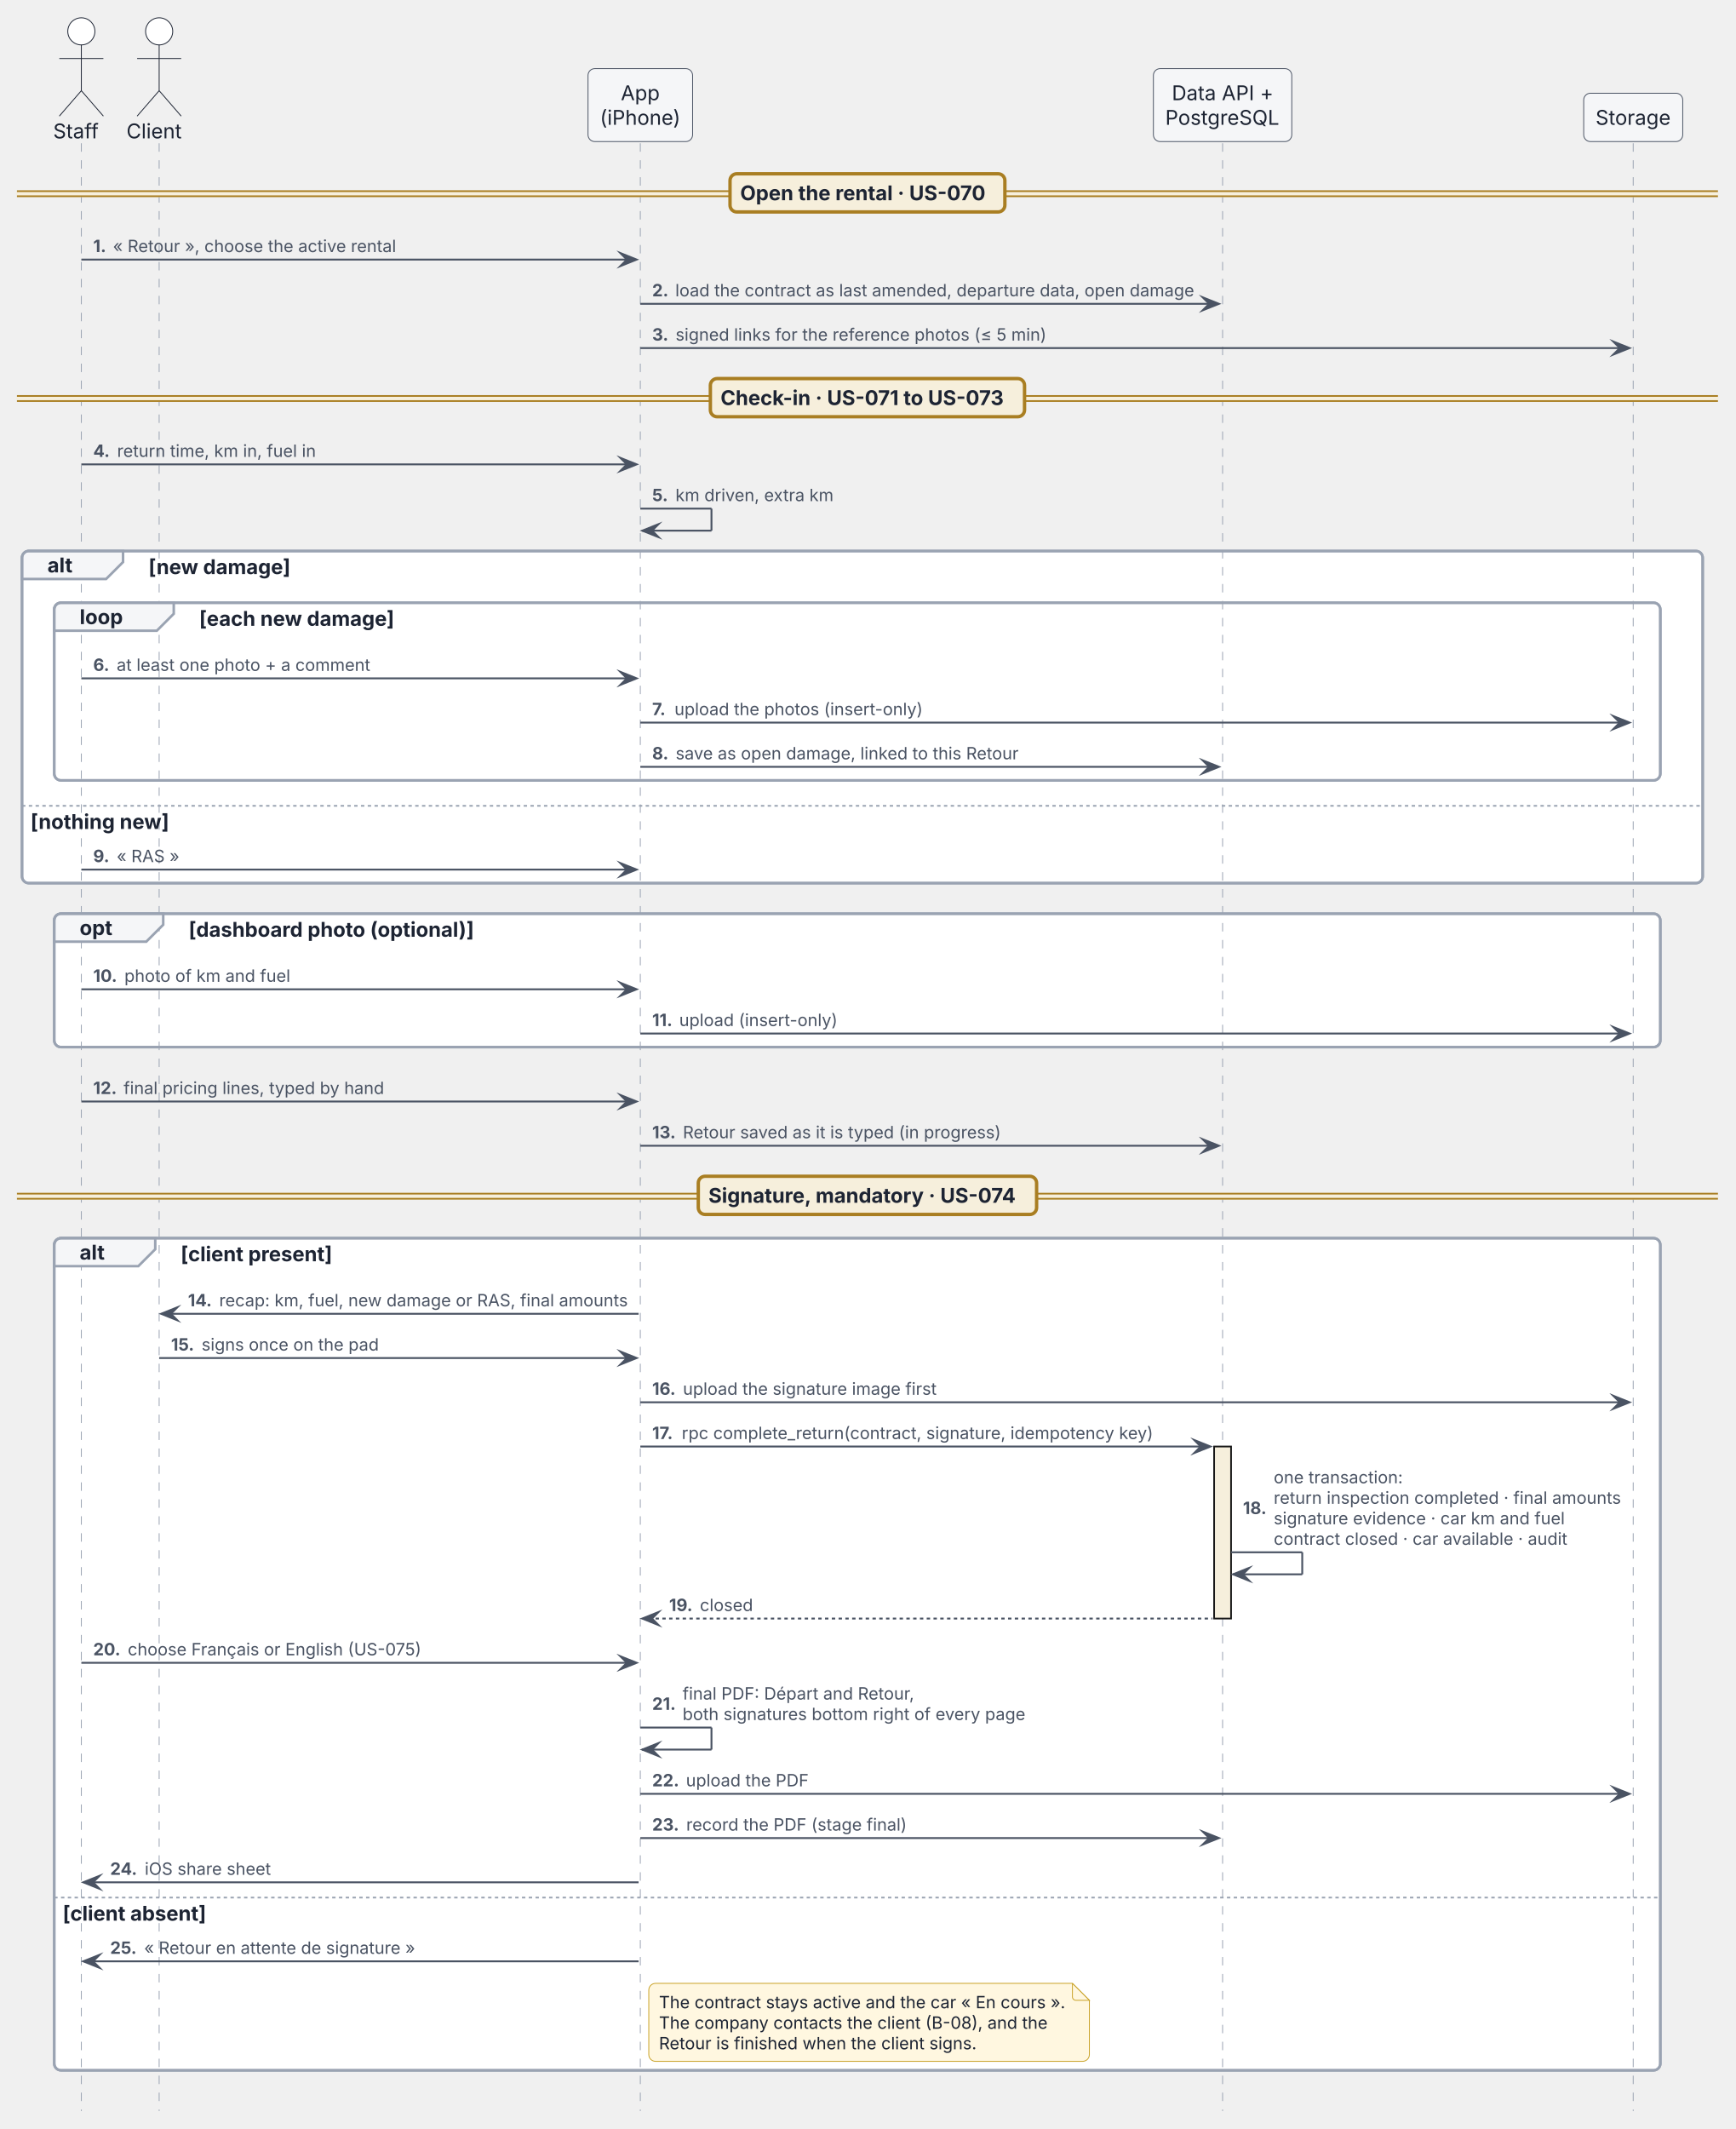
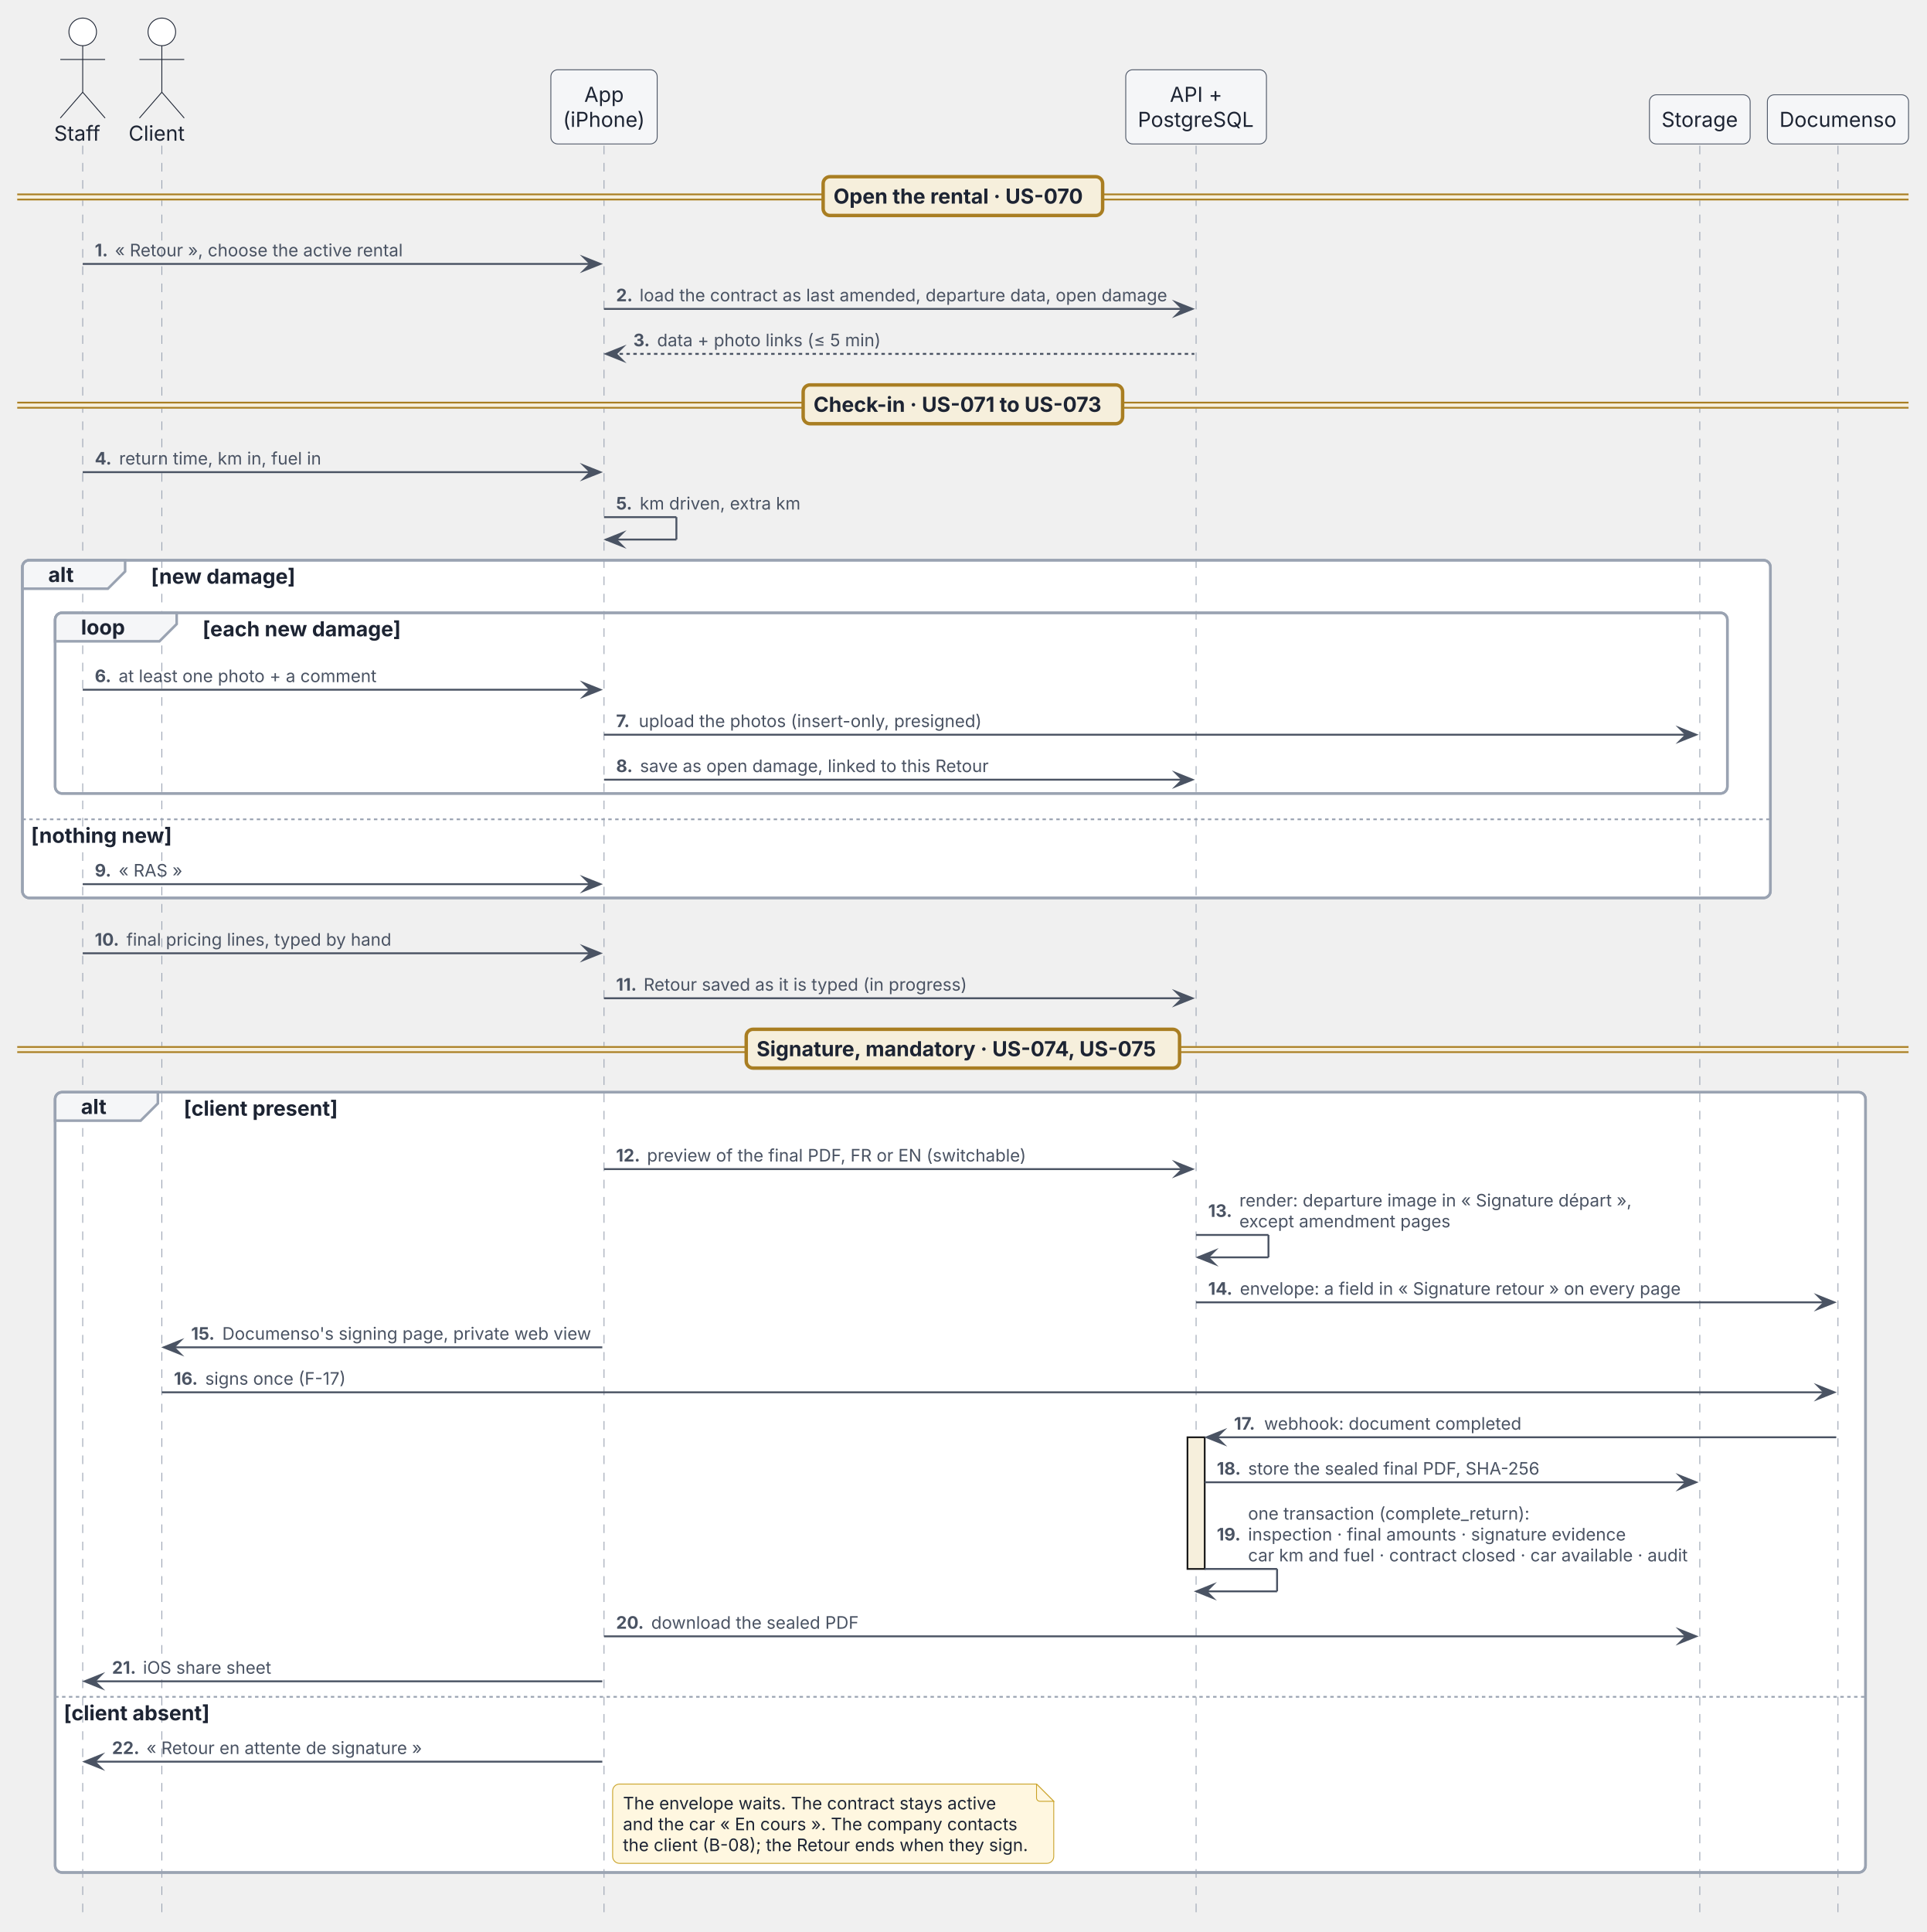
- <svg xmlns="http://www.w3.org/2000/svg" version="1.1" data-diagram-type="SEQUENCE" style="width:1024px;height:1256px;background:#FFFFFF;" width="1024px" height="1256px" viewBox="0 0 1024 1256" zoomAndPan="magnify" preserveAspectRatio="none" contentStyleType="text/css">
+ <svg xmlns="http://www.w3.org/2000/svg" version="1.1" data-diagram-type="SEQUENCE" style="width:1118px;height:1121px;background:#FFFFFF;" width="1118px" height="1121px" viewBox="0 0 1118 1121" zoomAndPan="magnify" preserveAspectRatio="none" contentStyleType="text/css">
  <defs />
  <g font-family="sans-serif" lengthAdjust="spacing">
-     <rect x="13" y="325.057" width="991.743" height="195.957" fill="#FFF" style="stroke:#FFF;stroke-width:1;" rx="4" ry="4" />
-     <rect x="13" y="325.057" width="991.743" height="195.957" fill="none" style="stroke:#9AA3B2;stroke-width:1.5;" rx="4" ry="4" />
-     <rect x="32" y="355.576" width="947.743" height="104.818" fill="#FFF" style="stroke:#FFF;stroke-width:1;" rx="4" ry="4" />
-     <rect x="32" y="355.576" width="947.743" height="104.818" fill="none" style="stroke:#9AA3B2;stroke-width:1.5;" rx="4" ry="4" />
-     <rect x="32" y="539.014" width="947.743" height="78.719" fill="#FFF" style="stroke:#FFF;stroke-width:1;" rx="4" ry="4" />
-     <rect x="32" y="539.014" width="947.743" height="78.719" fill="none" style="stroke:#9AA3B2;stroke-width:1.5;" rx="4" ry="4" />
-     <rect x="32" y="730.451" width="947.743" height="490.932" fill="#FFF" style="stroke:#FFF;stroke-width:1;" rx="4" ry="4" />
-     <rect x="32" y="730.451" width="947.743" height="490.932" fill="none" style="stroke:#9AA3B2;stroke-width:1.5;" rx="4" ry="4" />
+     <rect x="13" y="325.057" width="1014.453" height="195.957" fill="#FFF" style="stroke:#FFF;stroke-width:1;" rx="4" ry="4" />
+     <rect x="13" y="325.057" width="1014.453" height="195.957" fill="none" style="stroke:#9AA3B2;stroke-width:1.5;" rx="4" ry="4" />
+     <rect x="32" y="355.576" width="970.453" height="104.818" fill="#FFF" style="stroke:#FFF;stroke-width:1;" rx="4" ry="4" />
+     <rect x="32" y="355.576" width="970.453" height="104.818" fill="none" style="stroke:#9AA3B2;stroke-width:1.5;" rx="4" ry="4" />
+     <rect x="32" y="633.732" width="1050.636" height="452.732" fill="#FFF" style="stroke:#FFF;stroke-width:1;" rx="4" ry="4" />
+     <rect x="32" y="633.732" width="1050.636" height="452.732" fill="none" style="stroke:#9AA3B2;stroke-width:1.5;" rx="4" ry="4" />
    <g>
-       <rect x="44.5" y="84.52" width="8" height="1160.863" fill="#000" fill-opacity="0" />
-       <line x1="48" y1="84.52" x2="48" y2="1245.383" style="stroke:#9AA3B2;stroke-width:0.5;stroke-dasharray:5,5;" />
+       <rect x="44.5" y="84.52" width="8" height="1025.945" fill="#000" fill-opacity="0" />
+       <line x1="48" y1="84.52" x2="48" y2="1110.465" style="stroke:#9AA3B2;stroke-width:0.5;stroke-dasharray:5,5;" />
    </g>
    <g>
-       <rect x="90.418" y="84.52" width="8" height="1160.863" fill="#000" fill-opacity="0" />
-       <line x1="93.918" y1="84.52" x2="93.918" y2="1245.383" style="stroke:#9AA3B2;stroke-width:0.5;stroke-dasharray:5,5;" />
+       <rect x="90.418" y="84.52" width="8" height="1025.945" fill="#000" fill-opacity="0" />
+       <line x1="93.918" y1="84.52" x2="93.918" y2="1110.465" style="stroke:#9AA3B2;stroke-width:0.5;stroke-dasharray:5,5;" />
    </g>
    <g>
-       <rect x="374.336" y="84.52" width="8" height="1160.863" fill="#000" fill-opacity="0" />
-       <line x1="377.836" y1="84.52" x2="377.836" y2="1245.383" style="stroke:#9AA3B2;stroke-width:0.5;stroke-dasharray:5,5;" />
+       <rect x="347.036" y="84.52" width="8" height="1025.945" fill="#000" fill-opacity="0" />
+       <line x1="350.536" y1="84.52" x2="350.536" y2="1110.465" style="stroke:#9AA3B2;stroke-width:0.5;stroke-dasharray:5,5;" />
    </g>
    <g>
-       <rect x="717.937" y="84.52" width="8" height="1160.863" fill="#000" fill-opacity="0" />
-       <line x1="721.437" y1="84.52" x2="721.437" y2="1245.383" style="stroke:#9AA3B2;stroke-width:0.5;stroke-dasharray:5,5;" />
+       <rect x="690.637" y="84.52" width="8" height="1025.945" fill="#000" fill-opacity="0" />
+       <line x1="694.137" y1="84.52" x2="694.137" y2="1110.465" style="stroke:#9AA3B2;stroke-width:0.5;stroke-dasharray:5,5;" />
    </g>
    <g>
-       <rect x="716.437" y="853.369" width="10" height="101.498" fill="#F6EFDC" style="stroke:#181818;stroke-width:1;" />
+       <rect x="689.137" y="833.949" width="10" height="76.398" fill="#F6EFDC" style="stroke:#181818;stroke-width:1;" />
    </g>
    <g>
-       <rect x="960.243" y="84.52" width="8" height="1160.863" fill="#000" fill-opacity="0" />
-       <line x1="963.743" y1="84.52" x2="963.743" y2="1245.383" style="stroke:#9AA3B2;stroke-width:0.5;stroke-dasharray:5,5;" />
+       <rect x="982.953" y="84.52" width="8" height="1025.945" fill="#000" fill-opacity="0" />
+       <line x1="986.453" y1="84.52" x2="986.453" y2="1110.465" style="stroke:#9AA3B2;stroke-width:0.5;stroke-dasharray:5,5;" />
+     </g>
+     <g>
+       <rect x="1063.136" y="84.52" width="8" height="1025.945" fill="#000" fill-opacity="0" />
+       <line x1="1066.636" y1="84.52" x2="1066.636" y2="1110.465" style="stroke:#9AA3B2;stroke-width:0.5;stroke-dasharray:5,5;" />
    </g>
    <text x="31.377" y="81.625" fill="#1D2433" font-size="12" textLength="27.246" font-family="Inter">Staff</text>
    <ellipse cx="48" cy="18.5" rx="8" ry="8" fill="#FFF" style="stroke:#1D2433;stroke-width:0.5;" />
    <path d="M48,26.5 L48,53.5 M35,34.5 L61,34.5 M48,53.5 L35,68.5 M48,53.5 L61,68.5" style="stroke:#1D2433;stroke-width:0.5;" fill="none" />
    <text x="74.623" y="81.625" fill="#1D2433" font-size="12" textLength="32.59" font-family="Inter">Client</text>
    <ellipse cx="93.918" cy="18.5" rx="8" ry="8" fill="#FFF" style="stroke:#1D2433;stroke-width:0.5;" />
    <path d="M93.918,26.5 L93.918,53.5 M80.918,34.5 L106.918,34.5 M93.918,53.5 L80.918,68.5 M93.918,53.5 L106.918,68.5" style="stroke:#1D2433;stroke-width:0.5;" fill="none" />
-     <rect x="346.985" y="40.48" width="61.701" height="43.039" fill="#F5F6F8" style="stroke:#4A5363;stroke-width:0.5;" rx="4" ry="4" />
-     <text x="366.349" y="59.105" fill="#1D2433" font-size="12" textLength="22.975" font-family="Inter">App</text>
-     <text x="353.985" y="73.625" fill="#1D2433" font-size="12" textLength="47.701" font-family="Inter">(iPhone)</text>
-     <rect x="680.61" y="40.48" width="81.652" height="43.039" fill="#F5F6F8" style="stroke:#4A5363;stroke-width:0.5;" rx="4" ry="4" />
-     <text x="691.478" y="59.105" fill="#1D2433" font-size="12" textLength="59.918" font-family="Inter">Data API +</text>
-     <text x="687.61" y="73.625" fill="#1D2433" font-size="12" textLength="67.652" font-family="Inter">PostgreSQL</text>
-     <rect x="934.527" y="55" width="58.432" height="28.52" fill="#F5F6F8" style="stroke:#4A5363;stroke-width:0.5;" rx="4" ry="4" />
-     <text x="941.527" y="73.625" fill="#1D2433" font-size="12" textLength="44.432" font-family="Inter">Storage</text>
-     <rect x="10" y="112.779" width="1003.743" height="3" fill="#F6EFDC" style="stroke:#F6EFDC;stroke-width:1;" rx="4" ry="4" />
-     <line x1="10" y1="112.779" x2="1013.743" y2="112.779" style="stroke:#A97E22;stroke-width:1;" />
-     <line x1="10" y1="115.779" x2="1013.743" y2="115.779" style="stroke:#A97E22;stroke-width:1;" />
-     <rect x="430.774" y="102.52" width="162.195" height="22.52" fill="#F6EFDC" style="stroke:#A97E22;stroke-width:2;" rx="4" ry="4" />
-     <text x="436.774" y="118.145" fill="#1D2433" font-size="12" textLength="145.354" font-weight="700" font-family="Inter">Open the rental · US-070</text>
-     <polygon points="365.836,149.139,375.836,153.139,365.836,157.139,369.836,153.139" fill="#4A5363" style="stroke:#4A5363;stroke-width:1;stroke-linejoin:miter;stroke-miterlimit:10;" />
-     <line x1="48" y1="153.139" x2="371.836" y2="153.139" style="stroke:#4A5363;stroke-width:1.1;" />
+     <rect x="319.686" y="40.48" width="61.701" height="43.039" fill="#F5F6F8" style="stroke:#4A5363;stroke-width:0.5;" rx="4" ry="4" />
+     <text x="339.049" y="59.105" fill="#1D2433" font-size="12" textLength="22.975" font-family="Inter">App</text>
+     <text x="326.686" y="73.625" fill="#1D2433" font-size="12" textLength="47.701" font-family="Inter">(iPhone)</text>
+     <rect x="653.311" y="40.48" width="81.652" height="43.039" fill="#F5F6F8" style="stroke:#4A5363;stroke-width:0.5;" rx="4" ry="4" />
+     <text x="678.896" y="59.105" fill="#1D2433" font-size="12" textLength="30.48" font-family="Inter">API +</text>
+     <text x="660.311" y="73.625" fill="#1D2433" font-size="12" textLength="67.652" font-family="Inter">PostgreSQL</text>
+     <rect x="957.237" y="55" width="58.432" height="28.52" fill="#F5F6F8" style="stroke:#4A5363;stroke-width:0.5;" rx="4" ry="4" />
+     <text x="964.237" y="73.625" fill="#1D2433" font-size="12" textLength="44.432" font-family="Inter">Storage</text>
+     <rect x="1025.669" y="55" width="81.934" height="28.52" fill="#F5F6F8" style="stroke:#4A5363;stroke-width:0.5;" rx="4" ry="4" />
+     <text x="1032.669" y="73.625" fill="#1D2433" font-size="12" textLength="67.934" font-family="Inter">Documenso</text>
+     <rect x="10" y="112.779" width="1097.603" height="3" fill="#F6EFDC" style="stroke:#F6EFDC;stroke-width:1;" rx="4" ry="4" />
+     <line x1="10" y1="112.779" x2="1107.603" y2="112.779" style="stroke:#A97E22;stroke-width:1;" />
+     <line x1="10" y1="115.779" x2="1107.603" y2="115.779" style="stroke:#A97E22;stroke-width:1;" />
+     <rect x="477.704" y="102.52" width="162.195" height="22.52" fill="#F6EFDC" style="stroke:#A97E22;stroke-width:2;" rx="4" ry="4" />
+     <text x="483.704" y="118.145" fill="#1D2433" font-size="12" textLength="145.354" font-weight="700" font-family="Inter">Open the rental · US-070</text>
+     <polygon points="338.536,149.139,348.536,153.139,338.536,157.139,342.536,153.139" fill="#4A5363" style="stroke:#4A5363;stroke-width:1;stroke-linejoin:miter;stroke-miterlimit:10;" />
+     <line x1="48" y1="153.139" x2="344.536" y2="153.139" style="stroke:#4A5363;stroke-width:1.1;" />
    <text x="55" y="148.727" fill="#4A5363" font-size="10" textLength="7.651" font-weight="700" font-family="Inter">1.</text>
    <text x="66.651" y="148.727" fill="#4A5363" font-size="10" textLength="167.642" font-family="Inter">« Retour », choose the active rental</text>
-     <polygon points="709.437,175.238,719.437,179.238,709.437,183.238,713.437,179.238" fill="#4A5363" style="stroke:#4A5363;stroke-width:1;stroke-linejoin:miter;stroke-miterlimit:10;" />
-     <line x1="377.836" y1="179.238" x2="715.437" y2="179.238" style="stroke:#4A5363;stroke-width:1.1;" />
-     <text x="384.836" y="174.826" fill="#4A5363" font-size="10" textLength="9.639" font-weight="700" font-family="Inter">2.</text>
-     <text x="398.475" y="174.826" fill="#4A5363" font-size="10" textLength="305.962" font-family="Inter">load the contract as last amended, departure data, open damage</text>
-     <polygon points="951.743,201.338,961.743,205.338,951.743,209.338,955.743,205.338" fill="#4A5363" style="stroke:#4A5363;stroke-width:1;stroke-linejoin:miter;stroke-miterlimit:10;" />
-     <line x1="377.836" y1="205.338" x2="957.743" y2="205.338" style="stroke:#4A5363;stroke-width:1.1;" />
-     <text x="384.836" y="200.926" fill="#4A5363" font-size="10" textLength="9.795" font-weight="700" font-family="Inter">3.</text>
-     <text x="398.631" y="200.926" fill="#4A5363" font-size="10" textLength="220.02" font-family="Inter">signed links for the reference photos (≤ 5 min)</text>
-     <rect x="10" y="233.598" width="1003.743" height="3" fill="#F6EFDC" style="stroke:#F6EFDC;stroke-width:1;" rx="4" ry="4" />
-     <line x1="10" y1="233.598" x2="1013.743" y2="233.598" style="stroke:#A97E22;stroke-width:1;" />
-     <line x1="10" y1="236.598" x2="1013.743" y2="236.598" style="stroke:#A97E22;stroke-width:1;" />
-     <rect x="419.175" y="223.338" width="185.393" height="22.52" fill="#F6EFDC" style="stroke:#A97E22;stroke-width:2;" rx="4" ry="4" />
-     <text x="425.175" y="238.963" fill="#1D2433" font-size="12" textLength="168.551" font-weight="700" font-family="Inter">Check-in · US-071 to US-073</text>
-     <polygon points="365.836,269.957,375.836,273.957,365.836,277.957,369.836,273.957" fill="#4A5363" style="stroke:#4A5363;stroke-width:1;stroke-linejoin:miter;stroke-miterlimit:10;" />
-     <line x1="48" y1="273.957" x2="371.836" y2="273.957" style="stroke:#4A5363;stroke-width:1.1;" />
+     <polygon points="682.137,175.238,692.137,179.238,682.137,183.238,686.137,179.238" fill="#4A5363" style="stroke:#4A5363;stroke-width:1;stroke-linejoin:miter;stroke-miterlimit:10;" />
+     <line x1="350.536" y1="179.238" x2="688.137" y2="179.238" style="stroke:#4A5363;stroke-width:1.1;" />
+     <text x="357.536" y="174.826" fill="#4A5363" font-size="10" textLength="9.639" font-weight="700" font-family="Inter">2.</text>
+     <text x="371.175" y="174.826" fill="#4A5363" font-size="10" textLength="305.962" font-family="Inter">load the contract as last amended, departure data, open damage</text>
+     <polygon points="361.536,201.338,351.536,205.338,361.536,209.338,357.536,205.338" fill="#4A5363" style="stroke:#4A5363;stroke-width:1;stroke-linejoin:miter;stroke-miterlimit:10;" />
+     <line x1="355.536" y1="205.338" x2="693.137" y2="205.338" style="stroke:#4A5363;stroke-width:1.1;stroke-dasharray:2,2;" />
+     <text x="367.536" y="200.926" fill="#4A5363" font-size="10" textLength="9.795" font-weight="700" font-family="Inter">3.</text>
+     <text x="381.331" y="200.926" fill="#4A5363" font-size="10" textLength="130.015" font-family="Inter">data + photo links (≤ 5 min)</text>
+     <rect x="10" y="233.598" width="1097.603" height="3" fill="#F6EFDC" style="stroke:#F6EFDC;stroke-width:1;" rx="4" ry="4" />
+     <line x1="10" y1="233.598" x2="1107.603" y2="233.598" style="stroke:#A97E22;stroke-width:1;" />
+     <line x1="10" y1="236.598" x2="1107.603" y2="236.598" style="stroke:#A97E22;stroke-width:1;" />
+     <rect x="466.105" y="223.338" width="185.393" height="22.52" fill="#F6EFDC" style="stroke:#A97E22;stroke-width:2;" rx="4" ry="4" />
+     <text x="472.105" y="238.963" fill="#1D2433" font-size="12" textLength="168.551" font-weight="700" font-family="Inter">Check-in · US-071 to US-073</text>
+     <polygon points="338.536,269.957,348.536,273.957,338.536,277.957,342.536,273.957" fill="#4A5363" style="stroke:#4A5363;stroke-width:1;stroke-linejoin:miter;stroke-miterlimit:10;" />
+     <line x1="48" y1="273.957" x2="344.536" y2="273.957" style="stroke:#4A5363;stroke-width:1.1;" />
    <text x="55" y="269.545" fill="#4A5363" font-size="10" textLength="10.103" font-weight="700" font-family="Inter">4.</text>
    <text x="69.103" y="269.545" fill="#4A5363" font-size="10" textLength="117.334" font-family="Inter">return time, km in, fuel in</text>
-     <line x1="377.836" y1="300.057" x2="419.836" y2="300.057" style="stroke:#4A5363;stroke-width:1.1;" />
-     <line x1="419.836" y1="300.057" x2="419.836" y2="313.057" style="stroke:#4A5363;stroke-width:1.1;" />
-     <line x1="378.836" y1="313.057" x2="419.836" y2="313.057" style="stroke:#4A5363;stroke-width:1.1;" />
-     <polygon points="388.836,309.057,378.836,313.057,388.836,317.057,384.836,313.057" fill="#4A5363" style="stroke:#4A5363;stroke-width:1;stroke-linejoin:miter;stroke-miterlimit:10;" />
-     <text x="384.836" y="295.645" fill="#4A5363" font-size="10" textLength="9.731" font-weight="700" font-family="Inter">5.</text>
-     <text x="398.567" y="295.645" fill="#4A5363" font-size="10" textLength="93.423" font-family="Inter">km driven, extra km</text>
+     <line x1="350.536" y1="300.057" x2="392.536" y2="300.057" style="stroke:#4A5363;stroke-width:1.1;" />
+     <line x1="392.536" y1="300.057" x2="392.536" y2="313.057" style="stroke:#4A5363;stroke-width:1.1;" />
+     <line x1="351.536" y1="313.057" x2="392.536" y2="313.057" style="stroke:#4A5363;stroke-width:1.1;" />
+     <polygon points="361.536,309.057,351.536,313.057,361.536,317.057,357.536,313.057" fill="#4A5363" style="stroke:#4A5363;stroke-width:1;stroke-linejoin:miter;stroke-miterlimit:10;" />
+     <text x="357.536" y="295.645" fill="#4A5363" font-size="10" textLength="9.731" font-weight="700" font-family="Inter">5.</text>
+     <text x="371.268" y="295.645" fill="#4A5363" font-size="10" textLength="93.423" font-family="Inter">km driven, extra km</text>
    <path d="M17,325.057 L72.613,325.057 L72.613,331.576 L62.613,341.576 L13,341.576 L13,329.057 A4,4 0 0 1 17,325.057" style="stroke:#9AA3B2;stroke-width:1.5;" fill="#F5F6F8" />
-     <rect x="13" y="325.057" width="991.743" height="195.957" fill="none" style="stroke:#9AA3B2;stroke-width:1.5;" rx="4" ry="4" />
+     <rect x="13" y="325.057" width="1014.453" height="195.957" fill="none" style="stroke:#9AA3B2;stroke-width:1.5;" rx="4" ry="4" />
    <text x="28" y="337.682" fill="#1D2433" font-size="12" textLength="14.613" font-weight="700" font-family="Inter">alt</text>
    <text x="87.613" y="338.682" fill="#1D2433" font-size="12" textLength="83.889" font-weight="700" font-family="Inter">[new damage]</text>
    <path d="M36,355.576 L102.535,355.576 L102.535,362.096 L92.535,372.096 L32,372.096 L32,359.576 A4,4 0 0 1 36,355.576" style="stroke:#9AA3B2;stroke-width:1.5;" fill="#F5F6F8" />
-     <rect x="32" y="355.576" width="947.743" height="104.818" fill="none" style="stroke:#9AA3B2;stroke-width:1.5;" rx="4" ry="4" />
+     <rect x="32" y="355.576" width="970.453" height="104.818" fill="none" style="stroke:#9AA3B2;stroke-width:1.5;" rx="4" ry="4" />
    <text x="47" y="368.201" fill="#1D2433" font-size="12" textLength="25.535" font-weight="700" font-family="Inter">loop</text>
    <text x="117.535" y="369.201" fill="#1D2433" font-size="12" textLength="115.377" font-weight="700" font-family="Inter">[each new damage]</text>
-     <polygon points="365.836,396.195,375.836,400.195,365.836,404.195,369.836,400.195" fill="#4A5363" style="stroke:#4A5363;stroke-width:1;stroke-linejoin:miter;stroke-miterlimit:10;" />
-     <line x1="48" y1="400.195" x2="371.836" y2="400.195" style="stroke:#4A5363;stroke-width:1.1;" />
+     <polygon points="338.536,396.195,348.536,400.195,338.536,404.195,342.536,400.195" fill="#4A5363" style="stroke:#4A5363;stroke-width:1;stroke-linejoin:miter;stroke-miterlimit:10;" />
+     <line x1="48" y1="400.195" x2="344.536" y2="400.195" style="stroke:#4A5363;stroke-width:1.1;" />
    <text x="55" y="395.783" fill="#4A5363" font-size="10" textLength="9.834" font-weight="700" font-family="Inter">6.</text>
    <text x="68.834" y="395.783" fill="#4A5363" font-size="10" textLength="149.683" font-family="Inter">at least one photo + a comment</text>
-     <polygon points="951.743,422.295,961.743,426.295,951.743,430.295,955.743,426.295" fill="#4A5363" style="stroke:#4A5363;stroke-width:1;stroke-linejoin:miter;stroke-miterlimit:10;" />
-     <line x1="377.836" y1="426.295" x2="957.743" y2="426.295" style="stroke:#4A5363;stroke-width:1.1;" />
-     <text x="384.836" y="421.883" fill="#4A5363" font-size="10" textLength="9.155" font-weight="700" font-family="Inter">7.</text>
-     <text x="397.991" y="421.883" fill="#4A5363" font-size="10" textLength="146.538" font-family="Inter">upload the photos (insert-only)</text>
-     <polygon points="709.437,448.395,719.437,452.395,709.437,456.395,713.437,452.395" fill="#4A5363" style="stroke:#4A5363;stroke-width:1;stroke-linejoin:miter;stroke-miterlimit:10;" />
-     <line x1="377.836" y1="452.395" x2="715.437" y2="452.395" style="stroke:#4A5363;stroke-width:1.1;" />
-     <text x="384.836" y="447.982" fill="#4A5363" font-size="10" textLength="9.849" font-weight="700" font-family="Inter">8.</text>
-     <text x="398.685" y="447.982" fill="#4A5363" font-size="10" textLength="203.296" font-family="Inter">save as open damage, linked to this Retour</text>
-     <line x1="13" y1="475.395" x2="1004.743" y2="475.395" style="stroke:#9AA3B2;stroke-width:1;stroke-dasharray:2,2;" />
+     <polygon points="974.453,422.295,984.453,426.295,974.453,430.295,978.453,426.295" fill="#4A5363" style="stroke:#4A5363;stroke-width:1;stroke-linejoin:miter;stroke-miterlimit:10;" />
+     <line x1="350.536" y1="426.295" x2="980.453" y2="426.295" style="stroke:#4A5363;stroke-width:1.1;" />
+     <text x="357.536" y="421.883" fill="#4A5363" font-size="10" textLength="9.155" font-weight="700" font-family="Inter">7.</text>
+     <text x="370.691" y="421.883" fill="#4A5363" font-size="10" textLength="199.644" font-family="Inter">upload the photos (insert-only, presigned)</text>
+     <polygon points="682.137,448.395,692.137,452.395,682.137,456.395,686.137,452.395" fill="#4A5363" style="stroke:#4A5363;stroke-width:1;stroke-linejoin:miter;stroke-miterlimit:10;" />
+     <line x1="350.536" y1="452.395" x2="688.137" y2="452.395" style="stroke:#4A5363;stroke-width:1.1;" />
+     <text x="357.536" y="447.982" fill="#4A5363" font-size="10" textLength="9.849" font-weight="700" font-family="Inter">8.</text>
+     <text x="371.385" y="447.982" fill="#4A5363" font-size="10" textLength="203.296" font-family="Inter">save as open damage, linked to this Retour</text>
+     <line x1="13" y1="475.395" x2="1027.453" y2="475.395" style="stroke:#9AA3B2;stroke-width:1;stroke-dasharray:2,2;" />
    <text x="18" y="489.02" fill="#1D2433" font-size="12" textLength="81.709" font-weight="700" font-family="Inter">[nothing new]</text>
-     <polygon points="365.836,509.014,375.836,513.014,365.836,517.014,369.836,513.014" fill="#4A5363" style="stroke:#4A5363;stroke-width:1;stroke-linejoin:miter;stroke-miterlimit:10;" />
-     <line x1="48" y1="513.014" x2="371.836" y2="513.014" style="stroke:#4A5363;stroke-width:1.1;" />
+     <polygon points="338.536,509.014,348.536,513.014,338.536,517.014,342.536,513.014" fill="#4A5363" style="stroke:#4A5363;stroke-width:1;stroke-linejoin:miter;stroke-miterlimit:10;" />
+     <line x1="48" y1="513.014" x2="344.536" y2="513.014" style="stroke:#4A5363;stroke-width:1.1;" />
    <text x="55" y="508.602" fill="#4A5363" font-size="10" textLength="9.834" font-weight="700" font-family="Inter">9.</text>
    <text x="68.834" y="508.602" fill="#4A5363" font-size="10" textLength="37.026" font-family="Inter">« RAS »</text>
-     <path d="M36,539.014 L96.318,539.014 L96.318,545.533 L86.318,555.533 L32,555.533 L32,543.014 A4,4 0 0 1 36,539.014" style="stroke:#9AA3B2;stroke-width:1.5;" fill="#F5F6F8" />
-     <rect x="32" y="539.014" width="947.743" height="78.719" fill="none" style="stroke:#9AA3B2;stroke-width:1.5;" rx="4" ry="4" />
-     <text x="47" y="551.639" fill="#1D2433" font-size="12" textLength="19.318" font-weight="700" font-family="Inter">opt</text>
-     <text x="111.318" y="552.639" fill="#1D2433" font-size="12" textLength="168.609" font-weight="700" font-family="Inter">[dashboard photo (optional)]</text>
-     <polygon points="365.836,579.633,375.836,583.633,365.836,587.633,369.836,583.633" fill="#4A5363" style="stroke:#4A5363;stroke-width:1;stroke-linejoin:miter;stroke-miterlimit:10;" />
-     <line x1="48" y1="583.633" x2="371.836" y2="583.633" style="stroke:#4A5363;stroke-width:1.1;" />
-     <text x="55" y="579.221" fill="#4A5363" font-size="10" textLength="14.395" font-weight="700" font-family="Inter">10.</text>
-     <text x="73.395" y="579.221" fill="#4A5363" font-size="10" textLength="98.008" font-family="Inter">photo of km and fuel</text>
-     <polygon points="951.743,605.732,961.743,609.732,951.743,613.732,955.743,609.732" fill="#4A5363" style="stroke:#4A5363;stroke-width:1;stroke-linejoin:miter;stroke-miterlimit:10;" />
-     <line x1="377.836" y1="609.732" x2="957.743" y2="609.732" style="stroke:#4A5363;stroke-width:1.1;" />
-     <text x="384.836" y="605.32" fill="#4A5363" font-size="10" textLength="11.963" font-weight="700" font-family="Inter">11.</text>
-     <text x="400.799" y="605.32" fill="#4A5363" font-size="10" textLength="93.32" font-family="Inter">upload (insert-only)</text>
-     <polygon points="365.836,645.832,375.836,649.832,365.836,653.832,369.836,649.832" fill="#4A5363" style="stroke:#4A5363;stroke-width:1;stroke-linejoin:miter;stroke-miterlimit:10;" />
-     <line x1="48" y1="649.832" x2="371.836" y2="649.832" style="stroke:#4A5363;stroke-width:1.1;" />
-     <text x="55" y="645.42" fill="#4A5363" font-size="10" textLength="13.95" font-weight="700" font-family="Inter">12.</text>
-     <text x="72.95" y="645.42" fill="#4A5363" font-size="10" textLength="153.628" font-family="Inter">final pricing lines, typed by hand</text>
-     <polygon points="709.437,671.932,719.437,675.932,709.437,679.932,713.437,675.932" fill="#4A5363" style="stroke:#4A5363;stroke-width:1;stroke-linejoin:miter;stroke-miterlimit:10;" />
-     <line x1="377.836" y1="675.932" x2="715.437" y2="675.932" style="stroke:#4A5363;stroke-width:1.1;" />
-     <text x="384.836" y="671.52" fill="#4A5363" font-size="10" textLength="14.106" font-weight="700" font-family="Inter">13.</text>
-     <text x="402.942" y="671.52" fill="#4A5363" font-size="10" textLength="188.413" font-family="Inter">Retour saved as it is typed (in progress)</text>
-     <rect x="10" y="704.191" width="1003.743" height="3" fill="#F6EFDC" style="stroke:#F6EFDC;stroke-width:1;" rx="4" ry="4" />
-     <line x1="10" y1="704.191" x2="1013.743" y2="704.191" style="stroke:#A97E22;stroke-width:1;" />
-     <line x1="10" y1="707.191" x2="1013.743" y2="707.191" style="stroke:#A97E22;stroke-width:1;" />
-     <rect x="412.053" y="693.932" width="199.637" height="22.52" fill="#F6EFDC" style="stroke:#A97E22;stroke-width:2;" rx="4" ry="4" />
-     <text x="418.053" y="709.557" fill="#1D2433" font-size="12" textLength="182.795" font-weight="700" font-family="Inter">Signature, mandatory · US-074</text>
-     <path d="M36,730.451 L91.613,730.451 L91.613,736.971 L81.613,746.971 L32,746.971 L32,734.451 A4,4 0 0 1 36,730.451" style="stroke:#9AA3B2;stroke-width:1.5;" fill="#F5F6F8" />
-     <rect x="32" y="730.451" width="947.743" height="490.932" fill="none" style="stroke:#9AA3B2;stroke-width:1.5;" rx="4" ry="4" />
-     <text x="47" y="743.076" fill="#1D2433" font-size="12" textLength="14.613" font-weight="700" font-family="Inter">alt</text>
-     <text x="106.613" y="744.076" fill="#1D2433" font-size="12" textLength="89.801" font-weight="700" font-family="Inter">[client present]</text>
-     <polygon points="104.918,771.07,94.918,775.07,104.918,779.07,100.918,775.07" fill="#4A5363" style="stroke:#4A5363;stroke-width:1;stroke-linejoin:miter;stroke-miterlimit:10;" />
-     <line x1="98.918" y1="775.07" x2="376.836" y2="775.07" style="stroke:#4A5363;stroke-width:1.1;" />
-     <text x="110.918" y="770.658" fill="#4A5363" font-size="10" textLength="14.414" font-weight="700" font-family="Inter">14.</text>
-     <text x="129.332" y="770.658" fill="#4A5363" font-size="10" textLength="241.504" font-family="Inter">recap: km, fuel, new damage or RAS, final amounts</text>
-     <polygon points="365.836,797.17,375.836,801.17,365.836,805.17,369.836,801.17" fill="#4A5363" style="stroke:#4A5363;stroke-width:1;stroke-linejoin:miter;stroke-miterlimit:10;" />
-     <line x1="93.918" y1="801.17" x2="371.836" y2="801.17" style="stroke:#4A5363;stroke-width:1.1;" />
-     <text x="100.918" y="796.758" fill="#4A5363" font-size="10" textLength="14.043" font-weight="700" font-family="Inter">15.</text>
-     <text x="118.961" y="796.758" fill="#4A5363" font-size="10" textLength="104.497" font-family="Inter">signs once on the pad</text>
-     <polygon points="951.743,823.27,961.743,827.27,951.743,831.27,955.743,827.27" fill="#4A5363" style="stroke:#4A5363;stroke-width:1;stroke-linejoin:miter;stroke-miterlimit:10;" />
-     <line x1="377.836" y1="827.27" x2="957.743" y2="827.27" style="stroke:#4A5363;stroke-width:1.1;" />
-     <text x="384.836" y="822.857" fill="#4A5363" font-size="10" textLength="14.146" font-weight="700" font-family="Inter">16.</text>
-     <text x="402.981" y="822.857" fill="#4A5363" font-size="10" textLength="149.79" font-family="Inter">upload the signature image first</text>
-     <polygon points="704.437,849.369,714.437,853.369,704.437,857.369,708.437,853.369" fill="#4A5363" style="stroke:#4A5363;stroke-width:1;stroke-linejoin:miter;stroke-miterlimit:10;" />
-     <line x1="377.836" y1="853.369" x2="710.437" y2="853.369" style="stroke:#4A5363;stroke-width:1.1;" />
-     <text x="384.836" y="848.957" fill="#4A5363" font-size="10" textLength="13.467" font-weight="700" font-family="Inter">17.</text>
-     <text x="402.303" y="848.957" fill="#4A5363" font-size="10" textLength="278.789" font-family="Inter">rpc complete_return(contract, signature, idempotency key)</text>
-     <line x1="726.437" y1="915.768" x2="768.437" y2="915.768" style="stroke:#4A5363;stroke-width:1.1;" />
-     <line x1="768.437" y1="915.768" x2="768.437" y2="928.768" style="stroke:#4A5363;stroke-width:1.1;" />
-     <line x1="727.437" y1="928.768" x2="768.437" y2="928.768" style="stroke:#4A5363;stroke-width:1.1;" />
-     <polygon points="737.437,924.768,727.437,928.768,737.437,932.768,733.437,928.768" fill="#4A5363" style="stroke:#4A5363;stroke-width:1;stroke-linejoin:miter;stroke-miterlimit:10;" />
-     <text x="733.437" y="893.206" fill="#4A5363" font-size="10" textLength="14.16" font-weight="700" font-family="Inter">18.</text>
-     <text x="751.597" y="875.057" fill="#4A5363" font-size="10" textLength="76.191" font-family="Inter">one transaction:</text>
-     <text x="751.597" y="887.156" fill="#4A5363" font-size="10" textLength="205.146" font-family="Inter">return inspection completed · final amounts</text>
-     <text x="751.597" y="899.256" fill="#4A5363" font-size="10" textLength="172.021" font-family="Inter">signature evidence · car km and fuel</text>
-     <text x="751.597" y="911.355" fill="#4A5363" font-size="10" textLength="173.374" font-family="Inter">contract closed · car available · audit</text>
-     <polygon points="388.836,950.867,378.836,954.867,388.836,958.867,384.836,954.867" fill="#4A5363" style="stroke:#4A5363;stroke-width:1;stroke-linejoin:miter;stroke-miterlimit:10;" />
-     <line x1="382.836" y1="954.867" x2="715.437" y2="954.867" style="stroke:#4A5363;stroke-width:1.1;stroke-dasharray:2,2;" />
-     <text x="394.836" y="950.455" fill="#4A5363" font-size="10" textLength="14.146" font-weight="700" font-family="Inter">19.</text>
-     <text x="412.981" y="950.455" fill="#4A5363" font-size="10" textLength="31.362" font-family="Inter">closed</text>
-     <polygon points="365.836,976.967,375.836,980.967,365.836,984.967,369.836,980.967" fill="#4A5363" style="stroke:#4A5363;stroke-width:1;stroke-linejoin:miter;stroke-miterlimit:10;" />
-     <line x1="48" y1="980.967" x2="371.836" y2="980.967" style="stroke:#4A5363;stroke-width:1.1;" />
-     <text x="55" y="976.555" fill="#4A5363" font-size="10" textLength="16.382" font-weight="700" font-family="Inter">20.</text>
-     <text x="75.382" y="976.555" fill="#4A5363" font-size="10" textLength="173.843" font-family="Inter">choose Français or English (US-075)</text>
-     <line x1="377.836" y1="1019.166" x2="419.836" y2="1019.166" style="stroke:#4A5363;stroke-width:1.1;" />
-     <line x1="419.836" y1="1019.166" x2="419.836" y2="1032.166" style="stroke:#4A5363;stroke-width:1.1;" />
-     <line x1="378.836" y1="1032.166" x2="419.836" y2="1032.166" style="stroke:#4A5363;stroke-width:1.1;" />
-     <polygon points="388.836,1028.166,378.836,1032.166,388.836,1036.166,384.836,1032.166" fill="#4A5363" style="stroke:#4A5363;stroke-width:1;stroke-linejoin:miter;stroke-miterlimit:10;" />
-     <text x="384.836" y="1008.704" fill="#4A5363" font-size="10" textLength="13.95" font-weight="700" font-family="Inter">21.</text>
-     <text x="402.786" y="1002.654" fill="#4A5363" font-size="10" textLength="137.266" font-family="Inter">final PDF: Départ and Retour,</text>
-     <text x="402.786" y="1014.754" fill="#4A5363" font-size="10" textLength="202.578" font-family="Inter">both signatures bottom right of every page</text>
-     <polygon points="951.743,1054.266,961.743,1058.266,951.743,1062.266,955.743,1058.266" fill="#4A5363" style="stroke:#4A5363;stroke-width:1;stroke-linejoin:miter;stroke-miterlimit:10;" />
-     <line x1="377.836" y1="1058.266" x2="957.743" y2="1058.266" style="stroke:#4A5363;stroke-width:1.1;" />
-     <text x="384.836" y="1053.854" fill="#4A5363" font-size="10" textLength="15.938" font-weight="700" font-family="Inter">22.</text>
-     <text x="404.773" y="1053.854" fill="#4A5363" font-size="10" textLength="72.339" font-family="Inter">upload the PDF</text>
-     <polygon points="709.437,1080.365,719.437,1084.365,709.437,1088.365,713.437,1084.365" fill="#4A5363" style="stroke:#4A5363;stroke-width:1;stroke-linejoin:miter;stroke-miterlimit:10;" />
-     <line x1="377.836" y1="1084.365" x2="715.437" y2="1084.365" style="stroke:#4A5363;stroke-width:1.1;" />
-     <text x="384.836" y="1079.953" fill="#4A5363" font-size="10" textLength="16.094" font-weight="700" font-family="Inter">23.</text>
-     <text x="404.93" y="1079.953" fill="#4A5363" font-size="10" textLength="130.454" font-family="Inter">record the PDF (stage final)</text>
-     <polygon points="59,1106.465,49,1110.465,59,1114.465,55,1110.465" fill="#4A5363" style="stroke:#4A5363;stroke-width:1;stroke-linejoin:miter;stroke-miterlimit:10;" />
-     <line x1="53" y1="1110.465" x2="376.836" y2="1110.465" style="stroke:#4A5363;stroke-width:1.1;" />
-     <text x="65" y="1106.053" fill="#4A5363" font-size="10" textLength="16.401" font-weight="700" font-family="Inter">24.</text>
-     <text x="85.401" y="1106.053" fill="#4A5363" font-size="10" textLength="74.634" font-family="Inter">iOS share sheet</text>
-     <line x1="32" y1="1119.465" x2="979.743" y2="1119.465" style="stroke:#9AA3B2;stroke-width:1;stroke-dasharray:2,2;" />
-     <text x="37" y="1133.09" fill="#1D2433" font-size="12" textLength="84.732" font-weight="700" font-family="Inter">[client absent]</text>
-     <polygon points="59,1153.084,49,1157.084,59,1161.084,55,1157.084" fill="#4A5363" style="stroke:#4A5363;stroke-width:1;stroke-linejoin:miter;stroke-miterlimit:10;" />
-     <line x1="53" y1="1157.084" x2="376.836" y2="1157.084" style="stroke:#4A5363;stroke-width:1.1;" />
-     <text x="65" y="1152.672" fill="#4A5363" font-size="10" textLength="16.03" font-weight="700" font-family="Inter">25.</text>
-     <text x="85.03" y="1152.672" fill="#4A5363" font-size="10" textLength="160.562" font-family="Inter">« Retour en attente de signature »</text>
-     <path d="M382.836,1174.084 L382.836,1212.084 A4,4 0 0 0 386.836,1216.084 L638.836,1216.084 A4,4 0 0 0 642.836,1212.084 L642.836,1180.084 L632.836,1170.084 L386.836,1170.084 A4,4 0 0 0 382.836,1174.084" style="stroke:#C9A227;stroke-width:0.5;" fill="#FFF7E0" />
-     <path d="M632.836,1170.084 L632.836,1178.084 A2,2 0 0 0 634.836,1180.084 L642.836,1180.084 L632.836,1170.084" style="stroke:#C9A227;stroke-width:0.5;" fill="#FFF7E0" />
-     <text x="388.836" y="1184.771" fill="#1D2433" font-size="10" textLength="239.98" font-family="Inter">The contract stays active and the car « En cours ».</text>
-     <text x="388.836" y="1196.871" fill="#1D2433" font-size="10" textLength="229.443" font-family="Inter">The company contacts the client (B-08), and the</text>
-     <text x="388.836" y="1208.971" fill="#1D2433" font-size="10" textLength="187.7" font-family="Inter">Retour is finished when the client signs.</text>
+     <polygon points="338.536,549.113,348.536,553.113,338.536,557.113,342.536,553.113" fill="#4A5363" style="stroke:#4A5363;stroke-width:1;stroke-linejoin:miter;stroke-miterlimit:10;" />
+     <line x1="48" y1="553.113" x2="344.536" y2="553.113" style="stroke:#4A5363;stroke-width:1.1;" />
+     <text x="55" y="548.701" fill="#4A5363" font-size="10" textLength="14.395" font-weight="700" font-family="Inter">10.</text>
+     <text x="73.395" y="548.701" fill="#4A5363" font-size="10" textLength="153.628" font-family="Inter">final pricing lines, typed by hand</text>
+     <polygon points="682.137,575.213,692.137,579.213,682.137,583.213,686.137,579.213" fill="#4A5363" style="stroke:#4A5363;stroke-width:1;stroke-linejoin:miter;stroke-miterlimit:10;" />
+     <line x1="350.536" y1="579.213" x2="688.137" y2="579.213" style="stroke:#4A5363;stroke-width:1.1;" />
+     <text x="357.536" y="574.801" fill="#4A5363" font-size="10" textLength="11.963" font-weight="700" font-family="Inter">11.</text>
+     <text x="373.499" y="574.801" fill="#4A5363" font-size="10" textLength="188.413" font-family="Inter">Retour saved as it is typed (in progress)</text>
+     <rect x="10" y="607.473" width="1097.603" height="3" fill="#F6EFDC" style="stroke:#F6EFDC;stroke-width:1;" rx="4" ry="4" />
+     <line x1="10" y1="607.473" x2="1107.603" y2="607.473" style="stroke:#A97E22;stroke-width:1;" />
+     <line x1="10" y1="610.473" x2="1107.603" y2="610.473" style="stroke:#A97E22;stroke-width:1;" />
+     <rect x="433.061" y="597.213" width="251.48" height="22.52" fill="#F6EFDC" style="stroke:#A97E22;stroke-width:2;" rx="4" ry="4" />
+     <text x="439.061" y="612.838" fill="#1D2433" font-size="12" textLength="234.639" font-weight="700" font-family="Inter">Signature, mandatory · US-074, US-075</text>
+     <path d="M36,633.732 L91.613,633.732 L91.613,640.252 L81.613,650.252 L32,650.252 L32,637.732 A4,4 0 0 1 36,633.732" style="stroke:#9AA3B2;stroke-width:1.5;" fill="#F5F6F8" />
+     <rect x="32" y="633.732" width="1050.636" height="452.732" fill="none" style="stroke:#9AA3B2;stroke-width:1.5;" rx="4" ry="4" />
+     <text x="47" y="646.357" fill="#1D2433" font-size="12" textLength="14.613" font-weight="700" font-family="Inter">alt</text>
+     <text x="106.613" y="647.357" fill="#1D2433" font-size="12" textLength="89.801" font-weight="700" font-family="Inter">[client present]</text>
+     <polygon points="682.137,674.352,692.137,678.352,682.137,682.352,686.137,678.352" fill="#4A5363" style="stroke:#4A5363;stroke-width:1;stroke-linejoin:miter;stroke-miterlimit:10;" />
+     <line x1="350.536" y1="678.352" x2="688.137" y2="678.352" style="stroke:#4A5363;stroke-width:1.1;" />
+     <text x="357.536" y="673.939" fill="#4A5363" font-size="10" textLength="13.95" font-weight="700" font-family="Inter">12.</text>
+     <text x="375.486" y="673.939" fill="#4A5363" font-size="10" textLength="221.152" font-family="Inter">preview of the final PDF, FR or EN (switchable)</text>
+     <line x1="694.137" y1="716.551" x2="736.137" y2="716.551" style="stroke:#4A5363;stroke-width:1.1;" />
+     <line x1="736.137" y1="716.551" x2="736.137" y2="729.551" style="stroke:#4A5363;stroke-width:1.1;" />
+     <line x1="695.137" y1="729.551" x2="736.137" y2="729.551" style="stroke:#4A5363;stroke-width:1.1;" />
+     <polygon points="705.137,725.551,695.137,729.551,705.137,733.551,701.137,729.551" fill="#4A5363" style="stroke:#4A5363;stroke-width:1;stroke-linejoin:miter;stroke-miterlimit:10;" />
+     <text x="701.137" y="706.089" fill="#4A5363" font-size="10" textLength="14.106" font-weight="700" font-family="Inter">13.</text>
+     <text x="719.243" y="700.039" fill="#4A5363" font-size="10" textLength="227.646" font-family="Inter">render: departure image in « Signature départ »,</text>
+     <text x="719.243" y="712.139" fill="#4A5363" font-size="10" textLength="122.837" font-family="Inter">except amendment pages</text>
+     <polygon points="1054.636,751.65,1064.636,755.65,1054.636,759.65,1058.636,755.65" fill="#4A5363" style="stroke:#4A5363;stroke-width:1;stroke-linejoin:miter;stroke-miterlimit:10;" />
+     <line x1="694.137" y1="755.65" x2="1060.636" y2="755.65" style="stroke:#4A5363;stroke-width:1.1;" />
+     <text x="701.137" y="751.238" fill="#4A5363" font-size="10" textLength="14.414" font-weight="700" font-family="Inter">14.</text>
+     <text x="719.551" y="751.238" fill="#4A5363" font-size="10" textLength="256.743" font-family="Inter">envelope: a field in « Signature retour » on every page</text>
+     <polygon points="104.918,777.75,94.918,781.75,104.918,785.75,100.918,781.75" fill="#4A5363" style="stroke:#4A5363;stroke-width:1;stroke-linejoin:miter;stroke-miterlimit:10;" />
+     <line x1="98.918" y1="781.75" x2="349.536" y2="781.75" style="stroke:#4A5363;stroke-width:1.1;" />
+     <text x="110.918" y="777.338" fill="#4A5363" font-size="10" textLength="14.043" font-weight="700" font-family="Inter">15.</text>
+     <text x="128.961" y="777.338" fill="#4A5363" font-size="10" textLength="214.575" font-family="Inter">Documenso's signing page, private web view</text>
+     <polygon points="1054.636,803.85,1064.636,807.85,1054.636,811.85,1058.636,807.85" fill="#4A5363" style="stroke:#4A5363;stroke-width:1;stroke-linejoin:miter;stroke-miterlimit:10;" />
+     <line x1="93.918" y1="807.85" x2="1060.636" y2="807.85" style="stroke:#4A5363;stroke-width:1.1;" />
+     <text x="100.918" y="803.438" fill="#4A5363" font-size="10" textLength="14.146" font-weight="700" font-family="Inter">16.</text>
+     <text x="119.063" y="803.438" fill="#4A5363" font-size="10" textLength="81.616" font-family="Inter">signs once (F-17)</text>
+     <polygon points="710.137,829.949,700.137,833.949,710.137,837.949,706.137,833.949" fill="#4A5363" style="stroke:#4A5363;stroke-width:1;stroke-linejoin:miter;stroke-miterlimit:10;" />
+     <line x1="704.137" y1="833.949" x2="1065.636" y2="833.949" style="stroke:#4A5363;stroke-width:1.1;" />
+     <text x="716.137" y="829.537" fill="#4A5363" font-size="10" textLength="13.467" font-weight="700" font-family="Inter">17.</text>
+     <text x="733.604" y="829.537" fill="#4A5363" font-size="10" textLength="149.619" font-family="Inter">webhook: document completed</text>
+     <polygon points="974.453,856.049,984.453,860.049,974.453,864.049,978.453,860.049" fill="#4A5363" style="stroke:#4A5363;stroke-width:1;stroke-linejoin:miter;stroke-miterlimit:10;" />
+     <line x1="699.137" y1="860.049" x2="980.453" y2="860.049" style="stroke:#4A5363;stroke-width:1.1;" />
+     <text x="706.137" y="855.637" fill="#4A5363" font-size="10" textLength="14.16" font-weight="700" font-family="Inter">18.</text>
+     <text x="724.297" y="855.637" fill="#4A5363" font-size="10" textLength="170.498" font-family="Inter">store the sealed final PDF, SHA-256</text>
+     <line x1="699.137" y1="910.348" x2="741.137" y2="910.348" style="stroke:#4A5363;stroke-width:1.1;" />
+     <line x1="741.137" y1="910.348" x2="741.137" y2="923.348" style="stroke:#4A5363;stroke-width:1.1;" />
+     <line x1="694.137" y1="923.348" x2="741.137" y2="923.348" style="stroke:#4A5363;stroke-width:1.1;" />
+     <polygon points="704.137,919.348,694.137,923.348,704.137,927.348,700.137,923.348" fill="#4A5363" style="stroke:#4A5363;stroke-width:1;stroke-linejoin:miter;stroke-miterlimit:10;" />
+     <text x="706.137" y="893.836" fill="#4A5363" font-size="10" textLength="14.146" font-weight="700" font-family="Inter">19.</text>
+     <text x="724.282" y="881.736" fill="#4A5363" font-size="10" textLength="163.257" font-family="Inter">one transaction (complete_return):</text>
+     <text x="724.282" y="893.836" fill="#4A5363" font-size="10" textLength="219.731" font-family="Inter">inspection · final amounts · signature evidence</text>
+     <text x="724.282" y="905.936" fill="#4A5363" font-size="10" textLength="255.171" font-family="Inter">car km and fuel · contract closed · car available · audit</text>
+     <polygon points="974.453,945.447,984.453,949.447,974.453,953.447,978.453,949.447" fill="#4A5363" style="stroke:#4A5363;stroke-width:1;stroke-linejoin:miter;stroke-miterlimit:10;" />
+     <line x1="350.536" y1="949.447" x2="980.453" y2="949.447" style="stroke:#4A5363;stroke-width:1.1;" />
+     <text x="357.536" y="945.035" fill="#4A5363" font-size="10" textLength="16.382" font-weight="700" font-family="Inter">20.</text>
+     <text x="377.918" y="945.035" fill="#4A5363" font-size="10" textLength="120.425" font-family="Inter">download the sealed PDF</text>
+     <polygon points="59,971.547,49,975.547,59,979.547,55,975.547" fill="#4A5363" style="stroke:#4A5363;stroke-width:1;stroke-linejoin:miter;stroke-miterlimit:10;" />
+     <line x1="53" y1="975.547" x2="349.536" y2="975.547" style="stroke:#4A5363;stroke-width:1.1;" />
+     <text x="65" y="971.135" fill="#4A5363" font-size="10" textLength="13.95" font-weight="700" font-family="Inter">21.</text>
+     <text x="82.95" y="971.135" fill="#4A5363" font-size="10" textLength="74.634" font-family="Inter">iOS share sheet</text>
+     <line x1="32" y1="984.547" x2="1082.636" y2="984.547" style="stroke:#9AA3B2;stroke-width:1;stroke-dasharray:2,2;" />
+     <text x="37" y="998.172" fill="#1D2433" font-size="12" textLength="84.732" font-weight="700" font-family="Inter">[client absent]</text>
+     <polygon points="59,1018.166,49,1022.166,59,1026.166,55,1022.166" fill="#4A5363" style="stroke:#4A5363;stroke-width:1;stroke-linejoin:miter;stroke-miterlimit:10;" />
+     <line x1="53" y1="1022.166" x2="349.536" y2="1022.166" style="stroke:#4A5363;stroke-width:1.1;" />
+     <text x="65" y="1017.754" fill="#4A5363" font-size="10" textLength="15.938" font-weight="700" font-family="Inter">22.</text>
+     <text x="84.938" y="1017.754" fill="#4A5363" font-size="10" textLength="160.562" font-family="Inter">« Retour en attente de signature »</text>
+     <path d="M355.536,1039.166 L355.536,1077.166 A4,4 0 0 0 359.536,1081.166 L607.536,1081.166 A4,4 0 0 0 611.536,1077.166 L611.536,1045.166 L601.536,1035.166 L359.536,1035.166 A4,4 0 0 0 355.536,1039.166" style="stroke:#C9A227;stroke-width:0.5;" fill="#FFF7E0" />
+     <path d="M601.536,1035.166 L601.536,1043.166 A2,2 0 0 0 603.536,1045.166 L611.536,1045.166 L601.536,1035.166" style="stroke:#C9A227;stroke-width:0.5;" fill="#FFF7E0" />
+     <text x="361.536" y="1049.854" fill="#1D2433" font-size="10" textLength="217.271" font-family="Inter">The envelope waits. The contract stays active</text>
+     <text x="361.536" y="1061.953" fill="#1D2433" font-size="10" textLength="228.882" font-family="Inter">and the car « En cours ». The company contacts</text>
+     <text x="361.536" y="1074.053" fill="#1D2433" font-size="10" textLength="235.488" font-family="Inter">the client (B-08); the Retour ends when they sign.</text>
  </g>
</svg>
